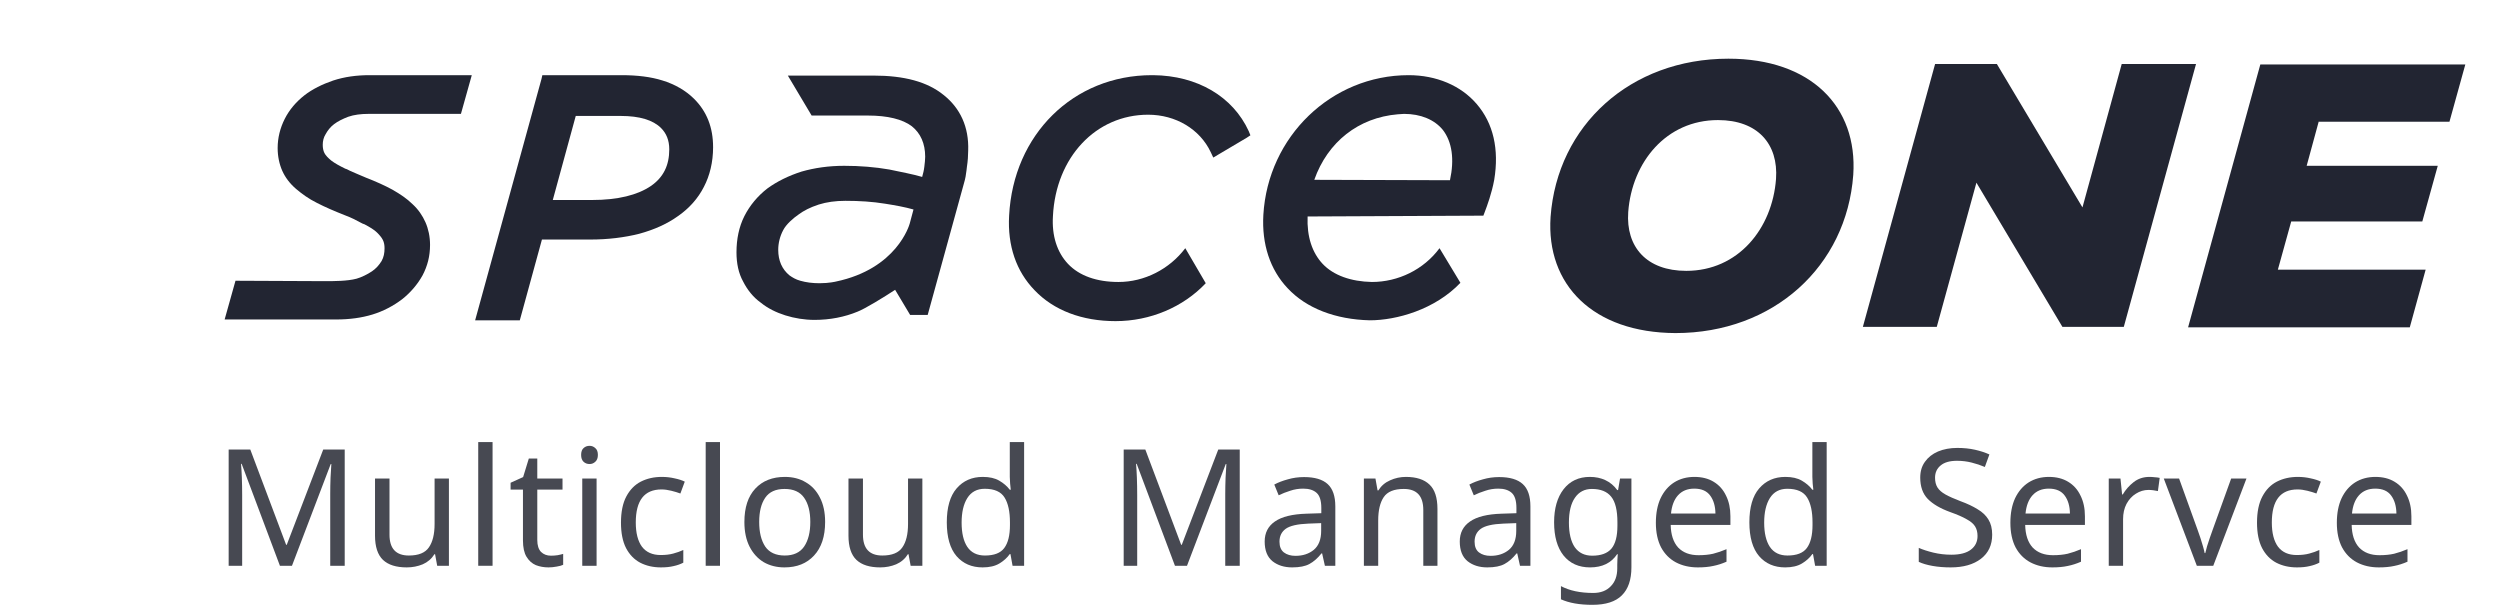
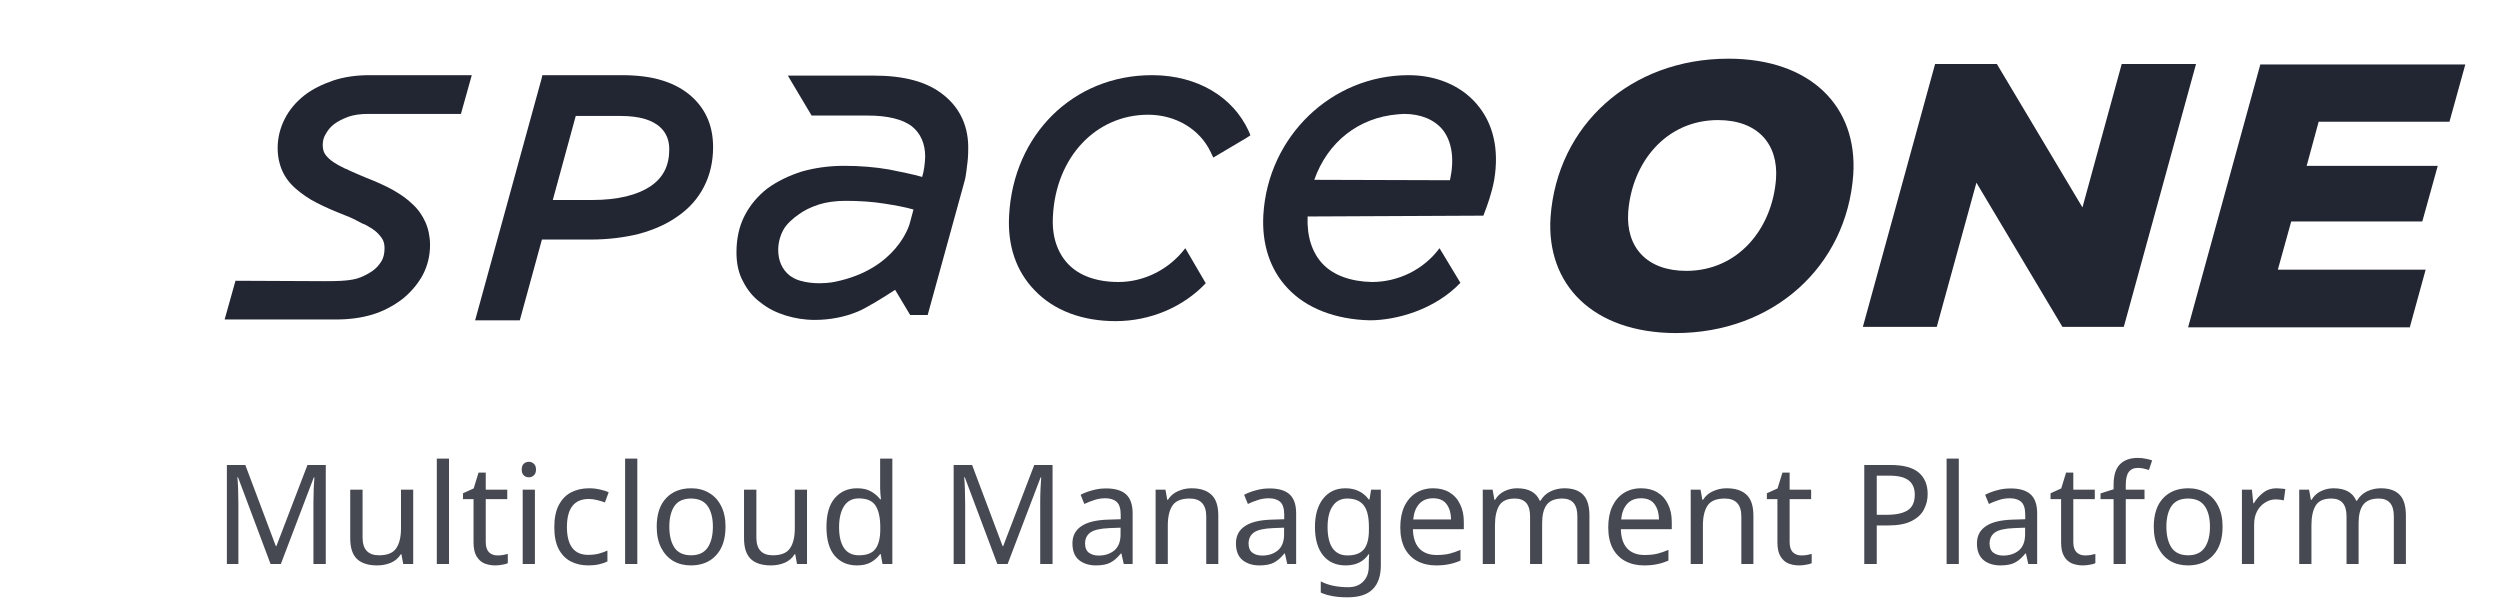
<svg xmlns="http://www.w3.org/2000/svg" width="164" height="40" viewBox="0 0 164 40" fill="none">
-   <path d="M18.363 37.115L15.854 30.431H15.812C15.833 30.651 15.851 30.95 15.865 31.328C15.879 31.698 15.886 32.086 15.886 32.491L15.886 37.115H15L15 29.491H16.42L18.769 35.737H18.812L21.203 29.491H22.613V37.115H21.663V32.427C21.663 32.057 21.67 31.691 21.684 31.328C21.705 30.965 21.723 30.669 21.737 30.441H21.695L19.153 37.115H18.363Z" fill="#474952" />
-   <path d="M29.449 31.392V37.115H28.68L28.541 36.357H28.498C28.313 36.656 28.057 36.876 27.73 37.019C27.402 37.154 27.053 37.221 26.683 37.221C25.993 37.221 25.473 37.058 25.124 36.73C24.776 36.396 24.601 35.865 24.601 35.139V31.392H25.551V35.075C25.551 35.986 25.975 36.442 26.822 36.442C27.456 36.442 27.893 36.264 28.135 35.908C28.384 35.552 28.509 35.04 28.509 34.371V31.392H29.449Z" fill="#474952" />
-   <path d="M32.312 37.115H31.372V29H32.312V37.115Z" fill="#474952" />
-   <path d="M36.143 36.453C36.285 36.453 36.431 36.442 36.581 36.421C36.73 36.392 36.851 36.364 36.944 36.335V37.051C36.844 37.1 36.702 37.139 36.517 37.168C36.332 37.204 36.154 37.221 35.983 37.221C35.684 37.221 35.406 37.172 35.15 37.072C34.901 36.965 34.698 36.784 34.541 36.527C34.385 36.271 34.306 35.912 34.306 35.449V32.118H33.495V31.669L34.317 31.296L34.691 30.078H35.246V31.392H36.901V32.118H35.246V35.428C35.246 35.776 35.328 36.036 35.492 36.207C35.663 36.371 35.88 36.453 36.143 36.453Z" fill="#474952" />
-   <path d="M38.677 29.246C38.819 29.246 38.944 29.295 39.051 29.395C39.164 29.488 39.221 29.637 39.221 29.843C39.221 30.043 39.164 30.192 39.051 30.292C38.944 30.392 38.819 30.441 38.677 30.441C38.52 30.441 38.389 30.392 38.282 30.292C38.175 30.192 38.122 30.043 38.122 29.843C38.122 29.637 38.175 29.488 38.282 29.395C38.389 29.295 38.52 29.246 38.677 29.246ZM39.136 31.392V37.115H38.196V31.392H39.136Z" fill="#474952" />
-   <path d="M43.352 37.221C42.846 37.221 42.394 37.118 41.995 36.912C41.604 36.705 41.294 36.385 41.067 35.951C40.846 35.517 40.736 34.961 40.736 34.285C40.736 33.581 40.853 33.008 41.088 32.566C41.323 32.125 41.64 31.801 42.038 31.595C42.444 31.388 42.903 31.285 43.416 31.285C43.707 31.285 43.989 31.317 44.259 31.381C44.53 31.438 44.75 31.509 44.921 31.595L44.633 32.374C44.462 32.31 44.263 32.249 44.035 32.193C43.807 32.136 43.593 32.107 43.394 32.107C42.27 32.107 41.707 32.83 41.707 34.275C41.707 34.965 41.843 35.495 42.113 35.865C42.391 36.228 42.8 36.41 43.341 36.41C43.654 36.41 43.928 36.378 44.163 36.314C44.405 36.25 44.626 36.172 44.825 36.079V36.912C44.633 37.011 44.419 37.086 44.184 37.136C43.956 37.193 43.679 37.221 43.352 37.221Z" fill="#474952" />
-   <path d="M47.232 37.115H46.293V29H47.232V37.115Z" fill="#474952" />
-   <path d="M54.128 34.242C54.128 35.189 53.886 35.922 53.402 36.442C52.925 36.962 52.277 37.221 51.459 37.221C50.953 37.221 50.501 37.108 50.102 36.88C49.711 36.645 49.401 36.307 49.174 35.865C48.946 35.417 48.832 34.876 48.832 34.242C48.832 33.296 49.07 32.566 49.547 32.054C50.024 31.541 50.672 31.285 51.49 31.285C52.01 31.285 52.466 31.402 52.857 31.637C53.256 31.865 53.565 32.2 53.786 32.641C54.014 33.075 54.128 33.609 54.128 34.242ZM49.803 34.242C49.803 34.919 49.935 35.456 50.199 35.855C50.469 36.246 50.896 36.442 51.48 36.442C52.056 36.442 52.48 36.246 52.75 35.855C53.021 35.456 53.156 34.919 53.156 34.242C53.156 33.566 53.021 33.036 52.75 32.652C52.48 32.267 52.053 32.075 51.469 32.075C50.886 32.075 50.462 32.267 50.199 32.652C49.935 33.036 49.803 33.566 49.803 34.242Z" fill="#474952" />
-   <path d="M60.507 31.392V37.115H59.738L59.599 36.357H59.557C59.372 36.656 59.115 36.876 58.788 37.019C58.461 37.154 58.112 37.221 57.742 37.221C57.051 37.221 56.532 37.058 56.183 36.73C55.834 36.396 55.66 35.865 55.66 35.139V31.392H56.61V35.075C56.61 35.986 57.033 36.442 57.88 36.442C58.514 36.442 58.952 36.264 59.194 35.908C59.443 35.552 59.567 35.04 59.567 34.371V31.392H60.507Z" fill="#474952" />
-   <path d="M64.459 37.221C63.748 37.221 63.178 36.976 62.751 36.485C62.324 35.986 62.11 35.246 62.11 34.264C62.11 33.282 62.324 32.541 62.751 32.043C63.185 31.538 63.758 31.285 64.47 31.285C64.911 31.285 65.271 31.367 65.548 31.53C65.833 31.694 66.064 31.893 66.242 32.128H66.306C66.299 32.036 66.285 31.901 66.264 31.723C66.249 31.538 66.242 31.392 66.242 31.285V29H67.182V37.115H66.424L66.285 36.346H66.242C66.072 36.588 65.844 36.794 65.559 36.965C65.274 37.136 64.908 37.221 64.459 37.221ZM64.609 36.442C65.214 36.442 65.637 36.278 65.879 35.951C66.129 35.616 66.253 35.114 66.253 34.445V34.275C66.253 33.563 66.136 33.018 65.901 32.641C65.666 32.257 65.232 32.064 64.598 32.064C64.093 32.064 63.712 32.267 63.456 32.673C63.206 33.072 63.082 33.609 63.082 34.285C63.082 34.968 63.206 35.499 63.456 35.876C63.712 36.253 64.096 36.442 64.609 36.442Z" fill="#474952" />
-   <path d="M77.077 37.115L74.568 30.431H74.525C74.547 30.651 74.564 30.95 74.579 31.328C74.593 31.698 74.6 32.086 74.6 32.491V37.115H73.714V29.491H75.134L77.483 35.737H77.526L79.917 29.491H81.327V37.115H80.376V32.427C80.376 32.057 80.384 31.691 80.398 31.328C80.419 30.965 80.437 30.669 80.451 30.441H80.409L77.867 37.115H77.077Z" fill="#474952" />
-   <path d="M85.547 31.296C86.244 31.296 86.76 31.449 87.095 31.755C87.429 32.061 87.597 32.548 87.597 33.218V37.115H86.913L86.732 36.303H86.689C86.44 36.616 86.177 36.848 85.899 36.997C85.629 37.147 85.251 37.221 84.767 37.221C84.248 37.221 83.817 37.086 83.475 36.816C83.134 36.538 82.963 36.107 82.963 35.524C82.963 34.954 83.187 34.517 83.635 34.21C84.084 33.897 84.774 33.726 85.707 33.698L86.678 33.666V33.324C86.678 32.847 86.575 32.516 86.369 32.331C86.162 32.146 85.871 32.054 85.493 32.054C85.194 32.054 84.909 32.1 84.639 32.193C84.369 32.278 84.116 32.377 83.881 32.491L83.593 31.787C83.842 31.651 84.137 31.538 84.479 31.445C84.821 31.345 85.177 31.296 85.547 31.296ZM85.824 34.349C85.112 34.378 84.618 34.492 84.34 34.691C84.07 34.89 83.934 35.171 83.934 35.534C83.934 35.855 84.031 36.09 84.223 36.239C84.422 36.389 84.675 36.463 84.981 36.463C85.465 36.463 85.867 36.332 86.187 36.068C86.507 35.798 86.668 35.385 86.668 34.83V34.317L85.824 34.349Z" fill="#474952" />
-   <path d="M92.226 31.285C92.909 31.285 93.425 31.452 93.774 31.787C94.123 32.114 94.297 32.648 94.297 33.388V37.115H93.368V33.452C93.368 32.534 92.941 32.075 92.087 32.075C91.453 32.075 91.016 32.253 90.774 32.609C90.532 32.965 90.41 33.477 90.41 34.146V37.115H89.471V31.392H90.229L90.368 32.171H90.421C90.606 31.872 90.862 31.651 91.19 31.509C91.517 31.36 91.863 31.285 92.226 31.285Z" fill="#474952" />
-   <path d="M98.345 31.296C99.043 31.296 99.559 31.449 99.894 31.755C100.228 32.061 100.395 32.548 100.395 33.218V37.115H99.712L99.531 36.303H99.488C99.239 36.616 98.975 36.848 98.698 36.997C98.427 37.147 98.05 37.221 97.566 37.221C97.046 37.221 96.616 37.086 96.274 36.816C95.932 36.538 95.761 36.107 95.761 35.524C95.761 34.954 95.986 34.517 96.434 34.21C96.883 33.897 97.573 33.726 98.506 33.698L99.477 33.666V33.324C99.477 32.847 99.374 32.516 99.168 32.331C98.961 32.146 98.669 32.054 98.292 32.054C97.993 32.054 97.708 32.1 97.438 32.193C97.167 32.278 96.915 32.377 96.68 32.491L96.391 31.787C96.641 31.651 96.936 31.538 97.278 31.445C97.619 31.345 97.975 31.296 98.345 31.296ZM98.623 34.349C97.911 34.378 97.416 34.492 97.139 34.691C96.868 34.89 96.733 35.171 96.733 35.534C96.733 35.855 96.829 36.09 97.022 36.239C97.221 36.389 97.474 36.463 97.779 36.463C98.264 36.463 98.666 36.332 98.986 36.068C99.306 35.798 99.466 35.385 99.466 34.83V34.317L98.623 34.349Z" fill="#474952" />
-   <path d="M104.298 31.285C104.676 31.285 105.014 31.356 105.313 31.498C105.619 31.641 105.879 31.858 106.092 32.15H106.146L106.274 31.392H107.021V37.211C107.021 38.029 106.811 38.645 106.391 39.058C105.978 39.471 105.334 39.677 104.459 39.677C103.619 39.677 102.932 39.556 102.398 39.314V38.449C102.96 38.748 103.665 38.898 104.512 38.898C105.003 38.898 105.388 38.752 105.665 38.46C105.95 38.175 106.092 37.784 106.092 37.285V37.061C106.092 36.976 106.096 36.855 106.103 36.698C106.11 36.535 106.117 36.421 106.124 36.357H106.082C105.697 36.933 105.106 37.221 104.309 37.221C103.569 37.221 102.989 36.962 102.569 36.442C102.156 35.922 101.949 35.196 101.949 34.264C101.949 33.353 102.156 32.63 102.569 32.096C102.989 31.555 103.565 31.285 104.298 31.285ZM104.427 32.075C103.95 32.075 103.58 32.267 103.316 32.652C103.053 33.029 102.921 33.57 102.921 34.275C102.921 34.979 103.049 35.52 103.305 35.897C103.569 36.268 103.95 36.453 104.448 36.453C105.024 36.453 105.444 36.3 105.708 35.993C105.971 35.68 106.103 35.178 106.103 34.488V34.264C106.103 33.481 105.968 32.922 105.697 32.587C105.427 32.246 105.003 32.075 104.427 32.075Z" fill="#474952" />
-   <path d="M111.156 31.285C111.647 31.285 112.067 31.392 112.416 31.605C112.771 31.819 113.042 32.121 113.227 32.513C113.419 32.897 113.515 33.349 113.515 33.869V34.435H109.597C109.611 35.082 109.775 35.577 110.088 35.919C110.408 36.253 110.853 36.421 111.423 36.421C111.786 36.421 112.106 36.389 112.384 36.325C112.668 36.253 112.96 36.154 113.259 36.026V36.848C112.967 36.976 112.679 37.068 112.394 37.125C112.11 37.189 111.771 37.221 111.38 37.221C110.839 37.221 110.358 37.111 109.938 36.89C109.526 36.67 109.202 36.342 108.967 35.908C108.739 35.467 108.625 34.929 108.625 34.296C108.625 33.669 108.728 33.132 108.935 32.684C109.148 32.235 109.444 31.89 109.821 31.648C110.205 31.406 110.65 31.285 111.156 31.285ZM111.145 32.054C110.697 32.054 110.341 32.2 110.077 32.491C109.821 32.776 109.668 33.175 109.618 33.687H112.533C112.526 33.203 112.412 32.812 112.191 32.513C111.971 32.207 111.622 32.054 111.145 32.054Z" fill="#474952" />
-   <path d="M117.108 37.221C116.396 37.221 115.826 36.976 115.399 36.485C114.972 35.986 114.759 35.246 114.759 34.264C114.759 33.282 114.972 32.541 115.399 32.043C115.834 31.538 116.407 31.285 117.118 31.285C117.56 31.285 117.919 31.367 118.197 31.53C118.481 31.694 118.713 31.893 118.891 32.128H118.955C118.948 32.036 118.933 31.901 118.912 31.723C118.898 31.538 118.891 31.392 118.891 31.285V29H119.83V37.115H119.072L118.933 36.346H118.891C118.72 36.588 118.492 36.794 118.207 36.965C117.923 37.136 117.556 37.221 117.108 37.221ZM117.257 36.442C117.862 36.442 118.286 36.278 118.528 35.951C118.777 35.616 118.901 35.114 118.901 34.445V34.275C118.901 33.563 118.784 33.018 118.549 32.641C118.314 32.257 117.88 32.064 117.246 32.064C116.741 32.064 116.36 32.267 116.104 32.673C115.855 33.072 115.73 33.609 115.73 34.285C115.73 34.968 115.855 35.499 116.104 35.876C116.36 36.253 116.745 36.442 117.257 36.442Z" fill="#474952" />
-   <path d="M130.687 35.075C130.687 35.752 130.441 36.278 129.95 36.656C129.459 37.033 128.797 37.221 127.964 37.221C127.537 37.221 127.142 37.189 126.779 37.125C126.416 37.061 126.113 36.972 125.871 36.858V35.94C126.127 36.054 126.444 36.157 126.821 36.25C127.206 36.342 127.601 36.389 128.007 36.389C128.576 36.389 129.003 36.278 129.288 36.058C129.58 35.837 129.726 35.538 129.726 35.161C129.726 34.912 129.672 34.702 129.565 34.531C129.459 34.36 129.274 34.203 129.01 34.061C128.754 33.911 128.394 33.755 127.932 33.591C127.284 33.356 126.793 33.068 126.458 32.726C126.131 32.385 125.967 31.918 125.967 31.328C125.967 30.922 126.07 30.577 126.277 30.292C126.483 30 126.768 29.776 127.131 29.619C127.501 29.463 127.925 29.384 128.402 29.384C128.822 29.384 129.206 29.424 129.555 29.502C129.904 29.58 130.22 29.683 130.505 29.811L130.206 30.634C129.943 30.52 129.654 30.424 129.341 30.345C129.035 30.267 128.715 30.228 128.38 30.228C127.903 30.228 127.544 30.331 127.302 30.538C127.06 30.737 126.939 31.004 126.939 31.338C126.939 31.595 126.992 31.808 127.099 31.979C127.206 32.15 127.38 32.303 127.622 32.438C127.864 32.573 128.192 32.719 128.604 32.876C129.053 33.039 129.43 33.218 129.736 33.41C130.049 33.595 130.284 33.819 130.441 34.082C130.605 34.346 130.687 34.677 130.687 35.075Z" fill="#474952" />
-   <path d="M134.411 31.285C134.902 31.285 135.322 31.392 135.671 31.605C136.027 31.819 136.297 32.121 136.482 32.513C136.675 32.897 136.771 33.349 136.771 33.869V34.435H132.852C132.866 35.082 133.03 35.577 133.343 35.919C133.664 36.253 134.108 36.421 134.678 36.421C135.041 36.421 135.361 36.389 135.639 36.325C135.924 36.253 136.215 36.154 136.514 36.026V36.848C136.223 36.976 135.934 37.068 135.65 37.125C135.365 37.189 135.027 37.221 134.635 37.221C134.094 37.221 133.614 37.111 133.194 36.89C132.781 36.67 132.457 36.342 132.222 35.908C131.994 35.467 131.881 34.929 131.881 34.296C131.881 33.669 131.984 33.132 132.19 32.684C132.404 32.235 132.699 31.89 133.076 31.648C133.461 31.406 133.906 31.285 134.411 31.285ZM134.4 32.054C133.952 32.054 133.596 32.2 133.333 32.491C133.076 32.776 132.923 33.175 132.874 33.687H135.788C135.781 33.203 135.667 32.812 135.447 32.513C135.226 32.207 134.877 32.054 134.4 32.054Z" fill="#474952" />
-   <path d="M141.004 31.285C141.11 31.285 141.224 31.292 141.345 31.306C141.473 31.313 141.584 31.328 141.676 31.349L141.559 32.214C141.466 32.193 141.363 32.175 141.249 32.16C141.142 32.146 141.039 32.139 140.94 32.139C140.648 32.139 140.374 32.221 140.117 32.385C139.861 32.541 139.655 32.766 139.498 33.057C139.349 33.342 139.274 33.677 139.274 34.061V37.115H138.334V31.392H139.103L139.21 32.438H139.253C139.438 32.125 139.676 31.854 139.968 31.627C140.26 31.399 140.605 31.285 141.004 31.285Z" fill="#474952" />
-   <path d="M144.112 37.115L141.944 31.392H142.948L144.165 34.766C144.222 34.922 144.282 35.097 144.347 35.289C144.411 35.481 144.468 35.666 144.517 35.844C144.567 36.015 144.603 36.161 144.624 36.282H144.667C144.695 36.161 144.734 36.011 144.784 35.833C144.841 35.655 144.902 35.47 144.966 35.278C145.037 35.086 145.097 34.915 145.147 34.766L146.364 31.392H147.368L145.19 37.115H144.112Z" fill="#474952" />
-   <path d="M150.676 37.221C150.171 37.221 149.719 37.118 149.32 36.912C148.929 36.705 148.619 36.385 148.391 35.951C148.17 35.517 148.06 34.961 148.06 34.285C148.06 33.581 148.178 33.008 148.413 32.566C148.647 32.125 148.964 31.801 149.363 31.595C149.769 31.388 150.228 31.285 150.74 31.285C151.032 31.285 151.313 31.317 151.584 31.381C151.854 31.438 152.075 31.509 152.246 31.595L151.957 32.374C151.786 32.31 151.587 32.249 151.359 32.193C151.132 32.136 150.918 32.107 150.719 32.107C149.594 32.107 149.032 32.83 149.032 34.275C149.032 34.965 149.167 35.495 149.438 35.865C149.715 36.228 150.124 36.41 150.665 36.41C150.979 36.41 151.253 36.378 151.488 36.314C151.73 36.25 151.95 36.172 152.15 36.079V36.912C151.957 37.011 151.744 37.086 151.509 37.136C151.281 37.193 151.004 37.221 150.676 37.221Z" fill="#474952" />
-   <path d="M155.827 31.285C156.319 31.285 156.739 31.392 157.087 31.605C157.443 31.819 157.714 32.121 157.899 32.513C158.091 32.897 158.187 33.349 158.187 33.869V34.435H154.269C154.283 35.082 154.447 35.577 154.76 35.919C155.08 36.253 155.525 36.421 156.094 36.421C156.457 36.421 156.778 36.389 157.055 36.325C157.34 36.253 157.632 36.154 157.931 36.026V36.848C157.639 36.976 157.351 37.068 157.066 37.125C156.781 37.189 156.443 37.221 156.052 37.221C155.511 37.221 155.03 37.111 154.61 36.89C154.197 36.67 153.874 36.342 153.639 35.908C153.411 35.467 153.297 34.929 153.297 34.296C153.297 33.669 153.4 33.132 153.607 32.684C153.82 32.235 154.116 31.89 154.493 31.648C154.877 31.406 155.322 31.285 155.827 31.285ZM155.817 32.054C155.368 32.054 155.012 32.2 154.749 32.491C154.493 32.776 154.34 33.175 154.29 33.687H157.205C157.198 33.203 157.084 32.812 156.863 32.513C156.642 32.207 156.294 32.054 155.817 32.054Z" fill="#474952" />
-   <path d="M43.466 5.282C42.699 5.039 41.795 4.931 40.782 4.931H35.825H35.578L35.523 5.174L31.169 21.012H34.099L35.551 15.714H38.728C39.878 15.714 40.973 15.579 41.932 15.336C42.918 15.066 43.767 14.687 44.479 14.174C45.218 13.66 45.794 13.012 46.177 12.255C46.56 11.525 46.779 10.633 46.779 9.66C46.779 8.363 46.369 7.309 45.52 6.471C44.972 5.931 44.26 5.525 43.466 5.282ZM42.699 12.201C41.822 12.796 40.535 13.12 38.837 13.12H36.263L37.769 7.606H40.727C41.959 7.606 42.836 7.877 43.356 8.39C43.712 8.741 43.904 9.201 43.904 9.796C43.904 10.85 43.52 11.633 42.699 12.201Z" fill="#222532" />
-   <path d="M24.239 4.931C23.39 4.931 22.596 5.039 21.857 5.282C21.145 5.525 20.487 5.85 19.967 6.255C19.419 6.687 18.981 7.201 18.68 7.796C18.379 8.39 18.214 9.039 18.214 9.714C18.214 10.255 18.324 10.768 18.515 11.201C18.707 11.633 19.009 12.039 19.419 12.39C19.803 12.714 20.241 13.039 20.789 13.309C21.309 13.579 21.939 13.85 22.624 14.12C23.062 14.282 23.363 14.444 23.664 14.606C23.747 14.66 23.829 14.687 23.911 14.714C24.267 14.904 24.541 15.066 24.733 15.255C24.897 15.417 25.034 15.579 25.116 15.742C25.198 15.904 25.226 16.093 25.226 16.282C25.226 16.606 25.171 16.877 25.034 17.12C24.869 17.39 24.678 17.606 24.404 17.796C24.13 17.985 23.692 18.201 23.39 18.282C22.788 18.444 21.912 18.444 21.282 18.444C21.172 18.444 15.448 18.417 15.448 18.417L14.736 20.958H22.049C22.925 20.958 23.719 20.85 24.431 20.633C25.143 20.417 25.801 20.066 26.376 19.633C26.924 19.201 27.389 18.66 27.718 18.066C28.046 17.444 28.211 16.796 28.211 16.066C28.211 15.525 28.101 15.012 27.909 14.579C27.718 14.147 27.444 13.742 27.06 13.39C26.704 13.039 26.266 12.742 25.746 12.444C25.253 12.174 24.65 11.904 24.02 11.66C23.61 11.498 23.281 11.336 22.952 11.201C22.843 11.147 22.761 11.093 22.651 11.066C22.268 10.877 21.966 10.714 21.72 10.525C21.528 10.363 21.364 10.201 21.282 10.039C21.2 9.877 21.172 9.687 21.172 9.498C21.172 9.255 21.227 9.012 21.364 8.796C21.501 8.552 21.665 8.336 21.912 8.147C22.158 7.958 22.487 7.796 22.843 7.66C23.226 7.525 23.692 7.471 24.157 7.471H30.237L30.949 4.931H24.239V4.931Z" fill="#222532" />
-   <path d="M77.755 16.282C76.714 17.66 75.071 18.498 73.373 18.498C71.949 18.498 70.799 18.093 70.059 17.309C69.347 16.552 68.991 15.471 69.073 14.174C69.265 10.309 71.894 7.525 75.317 7.525C77.125 7.525 78.713 8.471 79.426 9.985L79.59 10.336L81.781 9.039L82.027 8.877L81.918 8.606C80.877 6.336 78.549 4.958 75.646 4.931H75.564C70.415 4.931 66.471 8.823 66.198 14.147C66.088 16.12 66.663 17.796 67.868 19.039C69.128 20.363 70.99 21.066 73.181 21.066C75.454 21.066 77.618 20.147 79.097 18.579L77.755 16.282Z" fill="#222532" />
-   <path d="M94.433 16.282C93.393 17.687 91.722 18.498 89.997 18.498C89.969 18.498 90.024 18.498 89.997 18.498C88.627 18.471 87.477 18.066 86.765 17.309C86.08 16.579 85.724 15.525 85.779 14.201L97.309 14.147L97.391 13.931C97.556 13.498 97.857 12.687 98.021 11.796C98.35 9.796 97.966 8.093 96.871 6.823C95.83 5.606 94.214 4.931 92.407 4.931C87.34 4.931 83.177 8.958 82.876 14.093C82.766 16.012 83.314 17.687 84.465 18.904C85.697 20.228 87.614 20.958 89.86 21.012C89.942 21.012 89.778 21.012 89.86 21.012C91.613 21.012 94.132 20.309 95.803 18.552L94.433 16.282ZM95.118 11.823L86.217 11.796C87.094 9.309 89.12 7.714 91.695 7.498C91.832 7.498 91.969 7.471 92.106 7.471C93.201 7.471 94.105 7.85 94.653 8.525C95.255 9.309 95.419 10.444 95.118 11.823Z" fill="#222532" />
-   <path d="M61.897 6.228C60.829 5.363 59.323 4.958 57.296 4.958C56.776 4.958 55.762 4.958 54.776 4.958C53.873 4.958 52.503 4.958 52.12 4.958H51.682L53.243 7.58H56.94C58.227 7.58 59.213 7.823 59.816 8.282C60.391 8.742 60.692 9.417 60.692 10.282C60.692 10.472 60.665 10.688 60.637 10.931C60.61 11.174 60.555 11.39 60.5 11.58V11.607C59.843 11.418 59.104 11.282 58.337 11.12C57.406 10.958 56.42 10.877 55.379 10.877C54.366 10.877 53.434 11.012 52.585 11.255C51.736 11.526 50.97 11.904 50.34 12.363C49.71 12.85 49.189 13.472 48.833 14.174C48.477 14.877 48.313 15.688 48.313 16.553C48.313 17.282 48.45 17.931 48.751 18.471C49.025 19.012 49.408 19.498 49.901 19.85C50.367 20.228 50.915 20.498 51.517 20.688C52.12 20.877 52.777 20.985 53.434 20.985C54.448 20.985 55.406 20.796 56.255 20.445C56.748 20.255 57.981 19.498 58.72 19.012L59.706 20.661H60.856L63.239 12.012C63.321 11.742 63.376 11.444 63.403 11.174C63.403 11.093 63.431 11.012 63.431 10.931C63.486 10.58 63.513 10.201 63.513 9.877C63.568 8.336 62.993 7.093 61.897 6.228ZM59.679 14.661C59.651 14.769 58.83 17.634 54.831 18.471C54.831 18.471 54.393 18.58 53.763 18.58C53.297 18.58 52.887 18.526 52.503 18.418C52.202 18.336 51.983 18.201 51.791 18.066C51.298 17.661 51.052 17.093 51.052 16.39C51.052 15.958 51.161 15.498 51.38 15.093C51.572 14.715 52.038 14.309 52.394 14.066C52.722 13.823 53.133 13.607 53.708 13.418C54.229 13.255 54.804 13.174 55.461 13.174C56.365 13.174 57.241 13.228 58.063 13.363C58.748 13.472 59.35 13.58 59.925 13.742L59.679 14.661Z" fill="#222532" />
-   <path d="M152.112 7.959L151.317 10.878H159.917L158.904 14.527H150.304L149.428 17.689H159.123L158.082 21.473H143.539L148.277 4.229H161.725L160.684 7.986H152.112V7.959Z" fill="#222532" />
-   <path d="M144.059 4.2L139.321 21.443H135.295L129.653 11.984L127.052 21.443H122.204L126.942 4.2H130.995L136.61 13.606L139.184 4.2H144.059Z" fill="#222532" />
-   <path d="M101.718 14.228C102.156 8.228 106.949 3.85 113.385 3.85C118.78 3.85 121.875 6.985 121.574 11.471C121.136 17.471 116.343 21.85 109.907 21.85C104.511 21.823 101.417 18.687 101.718 14.228ZM116.507 11.742C116.671 9.444 115.302 7.877 112.7 7.877C109.304 7.877 107.058 10.633 106.812 13.904C106.648 16.201 108.017 17.768 110.619 17.768C114.015 17.768 116.261 15.012 116.507 11.742Z" fill="#222532" />
+   <path d="M17.749 37L15.611 31.303H15.574C15.592 31.491 15.608 31.746 15.62 32.068C15.632 32.383 15.638 32.714 15.638 33.06V37H14.883V30.503H16.093L18.095 35.826H18.131L20.17 30.503H21.371V37H20.561V33.005C20.561 32.69 20.567 32.377 20.579 32.068C20.598 31.758 20.613 31.507 20.625 31.312H20.588L18.423 37H17.749ZM27.106 32.122V37H26.451L26.333 36.354H26.296C26.138 36.609 25.92 36.797 25.641 36.918C25.362 37.033 25.065 37.091 24.749 37.091C24.161 37.091 23.718 36.952 23.421 36.672C23.123 36.387 22.975 35.935 22.975 35.316V32.122H23.785V35.262C23.785 36.038 24.145 36.427 24.867 36.427C25.407 36.427 25.78 36.275 25.987 35.972C26.199 35.668 26.305 35.232 26.305 34.661V32.122H27.106ZM29.455 37H28.655V30.084H29.455V37ZM32.63 36.436C32.751 36.436 32.875 36.427 33.003 36.408C33.13 36.384 33.233 36.36 33.312 36.336V36.945C33.227 36.988 33.106 37.021 32.948 37.045C32.79 37.076 32.639 37.091 32.493 37.091C32.238 37.091 32.002 37.048 31.783 36.964C31.571 36.873 31.398 36.718 31.265 36.499C31.131 36.281 31.064 35.975 31.064 35.58V32.741H30.373V32.359L31.073 32.041L31.392 31.003H31.865V32.122H33.276V32.741H31.865V35.562C31.865 35.859 31.935 36.081 32.075 36.227C32.22 36.366 32.405 36.436 32.63 36.436ZM34.698 30.293C34.82 30.293 34.926 30.336 35.017 30.421C35.114 30.5 35.162 30.627 35.162 30.803C35.162 30.973 35.114 31.1 35.017 31.185C34.926 31.27 34.82 31.312 34.698 31.312C34.565 31.312 34.453 31.27 34.361 31.185C34.27 31.1 34.225 30.973 34.225 30.803C34.225 30.627 34.27 30.5 34.361 30.421C34.453 30.336 34.565 30.293 34.698 30.293ZM35.09 32.122V37H34.289V32.122H35.09ZM38.591 37.091C38.161 37.091 37.775 37.003 37.436 36.827C37.102 36.651 36.838 36.378 36.644 36.008C36.456 35.638 36.362 35.165 36.362 34.589C36.362 33.988 36.462 33.499 36.662 33.123C36.862 32.747 37.132 32.471 37.472 32.295C37.818 32.119 38.209 32.031 38.646 32.031C38.895 32.031 39.134 32.059 39.365 32.113C39.595 32.162 39.783 32.222 39.929 32.295L39.683 32.96C39.538 32.905 39.368 32.853 39.174 32.805C38.98 32.756 38.798 32.732 38.628 32.732C37.669 32.732 37.19 33.348 37.19 34.579C37.19 35.168 37.305 35.62 37.536 35.935C37.772 36.245 38.121 36.399 38.582 36.399C38.849 36.399 39.083 36.372 39.283 36.318C39.489 36.263 39.677 36.196 39.847 36.117V36.827C39.683 36.912 39.501 36.976 39.301 37.018C39.107 37.067 38.87 37.091 38.591 37.091ZM41.808 37H41.007V30.084H41.808V37ZM47.594 34.552C47.594 35.359 47.388 35.984 46.975 36.427C46.569 36.87 46.017 37.091 45.319 37.091C44.888 37.091 44.503 36.994 44.163 36.8C43.829 36.6 43.566 36.311 43.371 35.935C43.177 35.553 43.08 35.092 43.08 34.552C43.08 33.745 43.283 33.123 43.69 32.687C44.096 32.25 44.648 32.031 45.346 32.031C45.789 32.031 46.177 32.132 46.511 32.332C46.851 32.526 47.114 32.811 47.303 33.187C47.497 33.557 47.594 34.012 47.594 34.552ZM43.908 34.552C43.908 35.128 44.02 35.587 44.245 35.926C44.475 36.26 44.84 36.427 45.337 36.427C45.828 36.427 46.189 36.26 46.42 35.926C46.65 35.587 46.766 35.128 46.766 34.552C46.766 33.976 46.65 33.524 46.42 33.196C46.189 32.869 45.825 32.705 45.328 32.705C44.83 32.705 44.469 32.869 44.245 33.196C44.02 33.524 43.908 33.976 43.908 34.552ZM52.94 32.122V37H52.285L52.166 36.354H52.13C51.972 36.609 51.754 36.797 51.475 36.918C51.196 37.033 50.898 37.091 50.583 37.091C49.994 37.091 49.551 36.952 49.254 36.672C48.957 36.387 48.808 35.935 48.808 35.316V32.122H49.618V35.262C49.618 36.038 49.979 36.427 50.701 36.427C51.241 36.427 51.614 36.275 51.821 35.972C52.033 35.668 52.139 35.232 52.139 34.661V32.122H52.94ZM56.217 37.091C55.611 37.091 55.125 36.882 54.761 36.463C54.397 36.038 54.215 35.407 54.215 34.57C54.215 33.733 54.397 33.102 54.761 32.678C55.131 32.247 55.62 32.031 56.226 32.031C56.602 32.031 56.909 32.101 57.145 32.241C57.388 32.38 57.585 32.55 57.737 32.75H57.791C57.785 32.671 57.773 32.556 57.755 32.404C57.743 32.247 57.737 32.122 57.737 32.031V30.084H58.538V37H57.892L57.773 36.345H57.737C57.591 36.551 57.397 36.727 57.154 36.873C56.912 37.018 56.599 37.091 56.217 37.091ZM56.345 36.427C56.86 36.427 57.221 36.287 57.428 36.008C57.64 35.723 57.746 35.295 57.746 34.725V34.579C57.746 33.973 57.646 33.509 57.446 33.187C57.245 32.859 56.876 32.696 56.336 32.696C55.905 32.696 55.58 32.869 55.362 33.214C55.15 33.554 55.043 34.012 55.043 34.589C55.043 35.171 55.15 35.623 55.362 35.944C55.58 36.266 55.908 36.427 56.345 36.427ZM65.426 37L63.288 31.303H63.252C63.27 31.491 63.285 31.746 63.297 32.068C63.309 32.383 63.315 32.714 63.315 33.06V37H62.56V30.503H63.77L65.772 35.826H65.809L67.847 30.503H69.048V37H68.238V33.005C68.238 32.69 68.244 32.377 68.257 32.068C68.275 31.758 68.29 31.507 68.302 31.312H68.266L66.1 37H65.426ZM72.554 32.041C73.148 32.041 73.588 32.171 73.873 32.432C74.158 32.693 74.301 33.108 74.301 33.678V37H73.719L73.564 36.308H73.528C73.315 36.575 73.091 36.773 72.854 36.9C72.624 37.027 72.302 37.091 71.889 37.091C71.447 37.091 71.08 36.976 70.788 36.745C70.497 36.509 70.352 36.142 70.352 35.644C70.352 35.159 70.543 34.786 70.925 34.525C71.307 34.258 71.896 34.112 72.69 34.088L73.518 34.061V33.77C73.518 33.363 73.43 33.081 73.254 32.923C73.079 32.766 72.83 32.687 72.508 32.687C72.254 32.687 72.011 32.726 71.78 32.805C71.55 32.878 71.334 32.963 71.134 33.06L70.888 32.459C71.101 32.344 71.353 32.247 71.644 32.168C71.935 32.083 72.238 32.041 72.554 32.041ZM72.79 34.643C72.184 34.667 71.762 34.764 71.525 34.934C71.295 35.104 71.18 35.344 71.18 35.653C71.18 35.926 71.262 36.126 71.425 36.254C71.595 36.381 71.811 36.445 72.072 36.445C72.484 36.445 72.827 36.333 73.1 36.108C73.373 35.878 73.509 35.526 73.509 35.053V34.616L72.79 34.643ZM78.155 32.031C78.738 32.031 79.177 32.174 79.475 32.459C79.772 32.738 79.921 33.193 79.921 33.824V37H79.129V33.879C79.129 33.096 78.765 32.705 78.037 32.705C77.497 32.705 77.124 32.856 76.918 33.16C76.711 33.463 76.608 33.9 76.608 34.47V37H75.808V32.122H76.454L76.572 32.787H76.617C76.775 32.532 76.993 32.344 77.273 32.222C77.552 32.095 77.846 32.031 78.155 32.031ZM83.28 32.041C83.875 32.041 84.314 32.171 84.6 32.432C84.885 32.693 85.027 33.108 85.027 33.678V37H84.445L84.29 36.308H84.254C84.041 36.575 83.817 36.773 83.58 36.9C83.35 37.027 83.028 37.091 82.616 37.091C82.173 37.091 81.806 36.976 81.515 36.745C81.224 36.509 81.078 36.142 81.078 35.644C81.078 35.159 81.269 34.786 81.651 34.525C82.033 34.258 82.622 34.112 83.417 34.088L84.245 34.061V33.77C84.245 33.363 84.157 33.081 83.981 32.923C83.805 32.766 83.556 32.687 83.235 32.687C82.98 32.687 82.737 32.726 82.507 32.805C82.276 32.878 82.061 32.963 81.861 33.06L81.615 32.459C81.827 32.344 82.079 32.247 82.37 32.168C82.661 32.083 82.965 32.041 83.28 32.041ZM83.517 34.643C82.91 34.667 82.488 34.764 82.252 34.934C82.021 35.104 81.906 35.344 81.906 35.653C81.906 35.926 81.988 36.126 82.152 36.254C82.322 36.381 82.537 36.445 82.798 36.445C83.21 36.445 83.553 36.333 83.826 36.108C84.099 35.878 84.236 35.526 84.236 35.053V34.616L83.517 34.643ZM88.263 32.031C88.584 32.031 88.873 32.092 89.127 32.213C89.388 32.335 89.61 32.52 89.792 32.769H89.837L89.946 32.122H90.583V37.082C90.583 37.78 90.404 38.304 90.046 38.656C89.695 39.008 89.145 39.184 88.399 39.184C87.683 39.184 87.098 39.081 86.643 38.875V38.138C87.122 38.392 87.723 38.52 88.445 38.52C88.863 38.52 89.191 38.395 89.428 38.147C89.67 37.904 89.792 37.57 89.792 37.146V36.955C89.792 36.882 89.795 36.779 89.801 36.645C89.807 36.506 89.813 36.408 89.819 36.354H89.782C89.455 36.845 88.951 37.091 88.272 37.091C87.641 37.091 87.147 36.87 86.789 36.427C86.437 35.984 86.261 35.365 86.261 34.57C86.261 33.794 86.437 33.178 86.789 32.723C87.147 32.262 87.638 32.031 88.263 32.031ZM88.372 32.705C87.966 32.705 87.65 32.869 87.426 33.196C87.201 33.518 87.089 33.979 87.089 34.579C87.089 35.18 87.198 35.641 87.416 35.963C87.641 36.278 87.966 36.436 88.39 36.436C88.882 36.436 89.24 36.305 89.464 36.044C89.688 35.778 89.801 35.35 89.801 34.761V34.57C89.801 33.903 89.685 33.427 89.455 33.142C89.224 32.85 88.863 32.705 88.372 32.705ZM94.016 32.031C94.435 32.031 94.793 32.122 95.09 32.304C95.393 32.486 95.624 32.744 95.781 33.078C95.945 33.406 96.027 33.791 96.027 34.234V34.716H92.688C92.7 35.268 92.839 35.69 93.106 35.981C93.379 36.266 93.758 36.408 94.244 36.408C94.553 36.408 94.826 36.381 95.063 36.327C95.305 36.266 95.554 36.181 95.809 36.072V36.773C95.56 36.882 95.314 36.961 95.072 37.009C94.829 37.064 94.541 37.091 94.207 37.091C93.746 37.091 93.337 36.997 92.979 36.809C92.627 36.621 92.351 36.342 92.151 35.972C91.957 35.596 91.859 35.138 91.859 34.598C91.859 34.064 91.947 33.606 92.123 33.224C92.305 32.841 92.557 32.547 92.879 32.341C93.206 32.135 93.585 32.031 94.016 32.031ZM94.007 32.687C93.625 32.687 93.322 32.811 93.097 33.06C92.879 33.302 92.748 33.642 92.706 34.079H95.19C95.184 33.666 95.087 33.333 94.899 33.078C94.711 32.817 94.413 32.687 94.007 32.687ZM102.62 32.031C103.172 32.031 103.584 32.174 103.857 32.459C104.13 32.738 104.267 33.193 104.267 33.824V37H103.475V33.861C103.475 33.09 103.144 32.705 102.483 32.705C102.01 32.705 101.67 32.841 101.464 33.114C101.264 33.387 101.164 33.785 101.164 34.306V37H100.372V33.861C100.372 33.09 100.038 32.705 99.371 32.705C98.88 32.705 98.54 32.856 98.352 33.16C98.164 33.463 98.07 33.9 98.07 34.47V37H97.269V32.122H97.915L98.033 32.787H98.079C98.231 32.532 98.434 32.344 98.689 32.222C98.949 32.095 99.225 32.031 99.517 32.031C100.281 32.031 100.778 32.304 101.009 32.85H101.055C101.218 32.571 101.44 32.365 101.719 32.232C102.004 32.098 102.304 32.031 102.62 32.031ZM107.657 32.031C108.076 32.031 108.434 32.122 108.731 32.304C109.034 32.486 109.265 32.744 109.423 33.078C109.586 33.406 109.668 33.791 109.668 34.234V34.716H106.329C106.341 35.268 106.48 35.69 106.747 35.981C107.02 36.266 107.399 36.408 107.885 36.408C108.194 36.408 108.467 36.381 108.704 36.327C108.946 36.266 109.195 36.181 109.45 36.072V36.773C109.201 36.882 108.955 36.961 108.713 37.009C108.47 37.064 108.182 37.091 107.848 37.091C107.387 37.091 106.978 36.997 106.62 36.809C106.268 36.621 105.992 36.342 105.792 35.972C105.598 35.596 105.501 35.138 105.501 34.598C105.501 34.064 105.588 33.606 105.764 33.224C105.946 32.841 106.198 32.547 106.52 32.341C106.847 32.135 107.226 32.031 107.657 32.031ZM107.648 32.687C107.266 32.687 106.963 32.811 106.738 33.06C106.52 33.302 106.389 33.642 106.347 34.079H108.831C108.825 33.666 108.728 33.333 108.54 33.078C108.352 32.817 108.055 32.687 107.648 32.687ZM113.258 32.031C113.84 32.031 114.28 32.174 114.577 32.459C114.875 32.738 115.023 33.193 115.023 33.824V37H114.232V33.879C114.232 33.096 113.868 32.705 113.14 32.705C112.6 32.705 112.226 32.856 112.02 33.16C111.814 33.463 111.711 33.9 111.711 34.47V37H110.91V32.122H111.556L111.674 32.787H111.72C111.878 32.532 112.096 32.344 112.375 32.222C112.654 32.095 112.948 32.031 113.258 32.031ZM118.164 36.436C118.286 36.436 118.41 36.427 118.537 36.408C118.665 36.384 118.768 36.36 118.847 36.336V36.945C118.762 36.988 118.64 37.021 118.483 37.045C118.325 37.076 118.173 37.091 118.028 37.091C117.773 37.091 117.536 37.048 117.318 36.964C117.106 36.873 116.933 36.718 116.799 36.499C116.666 36.281 116.599 35.975 116.599 35.58V32.741H115.907V32.359L116.608 32.041L116.927 31.003H117.4V32.122H118.81V32.741H117.4V35.562C117.4 35.859 117.47 36.081 117.609 36.227C117.755 36.366 117.94 36.436 118.164 36.436ZM124.016 30.503C124.866 30.503 125.485 30.669 125.873 31.003C126.261 31.337 126.455 31.807 126.455 32.414C126.455 32.772 126.373 33.108 126.209 33.424C126.052 33.733 125.782 33.985 125.4 34.179C125.023 34.373 124.511 34.47 123.862 34.47H123.115V37H122.296V30.503H124.016ZM123.944 31.203H123.115V33.77H123.771C124.389 33.77 124.851 33.669 125.154 33.469C125.457 33.269 125.609 32.929 125.609 32.45C125.609 32.031 125.475 31.719 125.208 31.513C124.942 31.306 124.52 31.203 123.944 31.203ZM128.498 37H127.697V30.084H128.498V37ZM131.89 32.041C132.485 32.041 132.925 32.171 133.21 32.432C133.495 32.693 133.638 33.108 133.638 33.678V37H133.055L132.901 36.308H132.864C132.652 36.575 132.427 36.773 132.191 36.9C131.96 37.027 131.639 37.091 131.226 37.091C130.783 37.091 130.416 36.976 130.125 36.745C129.834 36.509 129.688 36.142 129.688 35.644C129.688 35.159 129.879 34.786 130.262 34.525C130.644 34.258 131.232 34.112 132.027 34.088L132.855 34.061V33.77C132.855 33.363 132.767 33.081 132.591 32.923C132.415 32.766 132.166 32.687 131.845 32.687C131.59 32.687 131.347 32.726 131.117 32.805C130.886 32.878 130.671 32.963 130.471 33.06L130.225 32.459C130.437 32.344 130.689 32.247 130.98 32.168C131.272 32.083 131.575 32.041 131.89 32.041ZM132.127 34.643C131.52 34.667 131.099 34.764 130.862 34.934C130.632 35.104 130.516 35.344 130.516 35.653C130.516 35.926 130.598 36.126 130.762 36.254C130.932 36.381 131.147 36.445 131.408 36.445C131.821 36.445 132.163 36.333 132.436 36.108C132.709 35.878 132.846 35.526 132.846 35.053V34.616L132.127 34.643ZM136.773 36.436C136.894 36.436 137.019 36.427 137.146 36.408C137.274 36.384 137.377 36.36 137.456 36.336V36.945C137.371 36.988 137.249 37.021 137.092 37.045C136.934 37.076 136.782 37.091 136.637 37.091C136.382 37.091 136.145 37.048 135.927 36.964C135.714 36.873 135.541 36.718 135.408 36.499C135.275 36.281 135.208 35.975 135.208 35.58V32.741H134.516V32.359L135.217 32.041L135.535 31.003H136.009V32.122H137.419V32.741H136.009V35.562C136.009 35.859 136.078 36.081 136.218 36.227C136.364 36.366 136.549 36.436 136.773 36.436ZM140.68 32.741H139.451V37H138.651V32.741H137.795V32.368L138.651 32.095V31.813C138.651 31.182 138.79 30.73 139.069 30.457C139.348 30.178 139.737 30.038 140.234 30.038C140.428 30.038 140.604 30.057 140.762 30.093C140.926 30.123 141.065 30.16 141.18 30.202L140.971 30.83C140.874 30.8 140.762 30.77 140.634 30.739C140.507 30.709 140.377 30.694 140.243 30.694C139.976 30.694 139.776 30.785 139.642 30.967C139.515 31.143 139.451 31.422 139.451 31.804V32.122H140.68V32.741ZM145.801 34.552C145.801 35.359 145.595 35.984 145.182 36.427C144.776 36.87 144.224 37.091 143.526 37.091C143.095 37.091 142.71 36.994 142.37 36.8C142.037 36.6 141.773 36.311 141.579 35.935C141.384 35.553 141.287 35.092 141.287 34.552C141.287 33.745 141.491 33.123 141.897 32.687C142.303 32.25 142.856 32.031 143.553 32.031C143.996 32.031 144.384 32.132 144.718 32.332C145.058 32.526 145.322 32.811 145.51 33.187C145.704 33.557 145.801 34.012 145.801 34.552ZM142.115 34.552C142.115 35.128 142.228 35.587 142.452 35.926C142.683 36.26 143.047 36.427 143.544 36.427C144.036 36.427 144.396 36.26 144.627 35.926C144.858 35.587 144.973 35.128 144.973 34.552C144.973 33.976 144.858 33.524 144.627 33.196C144.396 32.869 144.032 32.705 143.535 32.705C143.038 32.705 142.677 32.869 142.452 33.196C142.228 33.524 142.115 33.976 142.115 34.552ZM149.345 32.031C149.436 32.031 149.533 32.038 149.636 32.05C149.745 32.056 149.84 32.068 149.918 32.086L149.818 32.823C149.739 32.805 149.651 32.79 149.554 32.778C149.463 32.766 149.375 32.759 149.29 32.759C149.042 32.759 148.808 32.829 148.59 32.969C148.371 33.102 148.195 33.293 148.062 33.542C147.935 33.785 147.871 34.07 147.871 34.397V37H147.07V32.122H147.725L147.816 33.014H147.853C148.01 32.747 148.214 32.517 148.462 32.323C148.711 32.129 149.005 32.031 149.345 32.031ZM156.18 32.031C156.732 32.031 157.145 32.174 157.418 32.459C157.691 32.738 157.827 33.193 157.827 33.824V37H157.035V33.861C157.035 33.09 156.705 32.705 156.043 32.705C155.57 32.705 155.231 32.841 155.024 33.114C154.824 33.387 154.724 33.785 154.724 34.306V37H153.932V33.861C153.932 33.09 153.599 32.705 152.931 32.705C152.44 32.705 152.1 32.856 151.912 33.16C151.724 33.463 151.63 33.9 151.63 34.47V37H150.829V32.122H151.475L151.594 32.787H151.639C151.791 32.532 151.994 32.344 152.249 32.222C152.51 32.095 152.786 32.031 153.077 32.031C153.841 32.031 154.339 32.304 154.569 32.85H154.615C154.779 32.571 155 32.365 155.279 32.232C155.564 32.098 155.864 32.031 156.18 32.031Z" fill="#474952" />
+   <path d="M43.465 5.283C42.699 5.039 41.795 4.931 40.781 4.931H35.824H35.578L35.523 5.174L31.169 21.012H34.099L35.55 15.715H38.727C39.878 15.715 40.973 15.58 41.932 15.337C42.918 15.066 43.767 14.688 44.479 14.174C45.218 13.661 45.793 13.012 46.177 12.255C46.56 11.526 46.779 10.634 46.779 9.661C46.779 8.364 46.368 7.31 45.52 6.472C44.972 5.931 44.26 5.526 43.465 5.283ZM42.699 12.201C41.822 12.796 40.535 13.12 38.837 13.12H36.263L37.769 7.607H40.727C41.959 7.607 42.836 7.877 43.356 8.391C43.712 8.742 43.904 9.201 43.904 9.796C43.904 10.85 43.52 11.634 42.699 12.201Z" fill="#222532" />
+   <path d="M24.239 4.931C23.39 4.931 22.596 5.039 21.857 5.283C21.145 5.526 20.487 5.85 19.967 6.255C19.419 6.688 18.981 7.201 18.68 7.796C18.378 8.391 18.214 9.039 18.214 9.715C18.214 10.255 18.324 10.769 18.515 11.201C18.707 11.634 19.008 12.039 19.419 12.391C19.802 12.715 20.241 13.039 20.788 13.309C21.309 13.58 21.939 13.85 22.623 14.12C23.062 14.283 23.363 14.445 23.664 14.607C23.746 14.661 23.828 14.688 23.911 14.715C24.267 14.904 24.541 15.066 24.732 15.255C24.897 15.418 25.034 15.58 25.116 15.742C25.198 15.904 25.225 16.093 25.225 16.282C25.225 16.607 25.17 16.877 25.034 17.12C24.869 17.391 24.677 17.607 24.404 17.796C24.13 17.985 23.692 18.201 23.39 18.282C22.788 18.445 21.911 18.445 21.281 18.445C21.172 18.445 15.448 18.418 15.448 18.418L14.736 20.958H22.048C22.925 20.958 23.719 20.85 24.431 20.634C25.143 20.418 25.8 20.066 26.375 19.634C26.923 19.201 27.389 18.661 27.718 18.066C28.046 17.445 28.21 16.796 28.21 16.066C28.21 15.526 28.101 15.012 27.909 14.58C27.718 14.147 27.444 13.742 27.06 13.391C26.704 13.039 26.266 12.742 25.746 12.445C25.253 12.174 24.65 11.904 24.02 11.661C23.609 11.499 23.281 11.337 22.952 11.201C22.843 11.147 22.76 11.093 22.651 11.066C22.267 10.877 21.966 10.715 21.72 10.526C21.528 10.364 21.364 10.201 21.281 10.039C21.199 9.877 21.172 9.688 21.172 9.499C21.172 9.255 21.227 9.012 21.364 8.796C21.5 8.553 21.665 8.337 21.911 8.147C22.158 7.958 22.486 7.796 22.843 7.661C23.226 7.526 23.692 7.472 24.157 7.472H30.237L30.949 4.931H24.239Z" fill="#222532" />
+   <path d="M77.755 16.282C76.714 17.661 75.071 18.499 73.373 18.499C71.949 18.499 70.798 18.093 70.059 17.309C69.347 16.553 68.991 15.472 69.073 14.174C69.265 10.309 71.894 7.526 75.317 7.526C77.125 7.526 78.713 8.472 79.425 9.985L79.59 10.337L81.781 9.039L82.027 8.877L81.918 8.607C80.877 6.337 78.549 4.958 75.646 4.931H75.564C70.415 4.931 66.471 8.823 66.197 14.147C66.088 16.12 66.663 17.796 67.868 19.039C69.128 20.364 70.99 21.066 73.181 21.066C75.454 21.066 77.618 20.147 79.097 18.58L77.755 16.282Z" fill="#222532" />
+   <path d="M94.433 16.282C93.393 17.688 91.722 18.499 89.997 18.499C89.969 18.499 90.024 18.499 89.997 18.499C88.627 18.472 87.477 18.066 86.765 17.309C86.08 16.58 85.724 15.526 85.779 14.201L97.309 14.147L97.391 13.931C97.556 13.499 97.857 12.688 98.021 11.796C98.35 9.796 97.966 8.093 96.871 6.823C95.83 5.607 94.214 4.931 92.407 4.931C87.34 4.931 83.177 8.958 82.876 14.093C82.766 16.012 83.314 17.688 84.465 18.904C85.697 20.228 87.614 20.958 89.86 21.012C89.942 21.012 89.778 21.012 89.86 21.012C91.613 21.012 94.132 20.309 95.803 18.553L94.433 16.282ZM95.118 11.823L86.217 11.796C87.094 9.31 89.12 7.715 91.695 7.499C91.832 7.499 91.969 7.472 92.106 7.472C93.201 7.472 94.105 7.85 94.653 8.526C95.255 9.31 95.419 10.445 95.118 11.823Z" fill="#222532" />
+   <path d="M61.897 6.229C60.828 5.364 59.322 4.959 57.296 4.959C56.775 4.959 55.762 4.959 54.776 4.959C53.872 4.959 52.503 4.959 52.119 4.959H51.681L53.242 7.581H56.94C58.227 7.581 59.213 7.824 59.815 8.283C60.39 8.743 60.692 9.418 60.692 10.283C60.692 10.473 60.664 10.689 60.637 10.932C60.609 11.175 60.555 11.391 60.5 11.581V11.608C59.843 11.418 59.103 11.283 58.336 11.121C57.405 10.959 56.419 10.878 55.379 10.878C54.365 10.878 53.434 11.013 52.585 11.256C51.736 11.527 50.969 11.905 50.339 12.364C49.709 12.851 49.189 13.473 48.833 14.175C48.477 14.878 48.312 15.689 48.312 16.554C48.312 17.283 48.449 17.932 48.751 18.473C49.025 19.013 49.408 19.5 49.901 19.851C50.367 20.229 50.914 20.5 51.517 20.689C52.119 20.878 52.777 20.986 53.434 20.986C54.447 20.986 55.406 20.797 56.255 20.445C56.748 20.256 57.98 19.5 58.72 19.013L59.706 20.662H60.856L63.239 12.013C63.321 11.743 63.376 11.445 63.403 11.175C63.403 11.094 63.43 11.013 63.43 10.932C63.485 10.581 63.513 10.202 63.513 9.878C63.567 8.337 62.992 7.094 61.897 6.229ZM59.678 14.662C59.651 14.77 58.829 17.635 54.831 18.473C54.831 18.473 54.392 18.581 53.763 18.581C53.297 18.581 52.886 18.526 52.503 18.418C52.202 18.337 51.982 18.202 51.791 18.067C51.298 17.662 51.051 17.094 51.051 16.391C51.051 15.959 51.161 15.499 51.38 15.094C51.572 14.716 52.037 14.31 52.393 14.067C52.722 13.824 53.133 13.608 53.708 13.418C54.228 13.256 54.803 13.175 55.461 13.175C56.364 13.175 57.241 13.229 58.062 13.364C58.747 13.473 59.35 13.581 59.925 13.743L59.678 14.662Z" fill="#222532" />
+   <path d="M152.111 7.96L151.317 10.879H159.917L158.903 14.527H150.304L149.427 17.689H159.123L158.082 21.473H143.539L148.277 4.23H161.724L160.684 7.987H152.111V7.96Z" fill="#222532" />
+   <path d="M144.059 4.2L139.321 21.443H135.295L129.653 11.984L127.051 21.443H122.204L126.942 4.2H130.995L136.609 13.606L139.184 4.2H144.059Z" fill="#222532" />
+   <path d="M101.717 14.229C102.156 8.228 106.948 3.85 113.384 3.85C118.78 3.85 121.875 6.985 121.573 11.472C121.135 17.472 116.342 21.85 109.906 21.85C104.511 21.823 101.416 18.688 101.717 14.229ZM116.507 11.742C116.671 9.445 115.302 7.877 112.7 7.877C109.304 7.877 107.058 10.634 106.811 13.904C106.647 16.201 108.017 17.769 110.618 17.769C114.014 17.769 116.26 15.012 116.507 11.742Z" fill="#222532" />
</svg>
